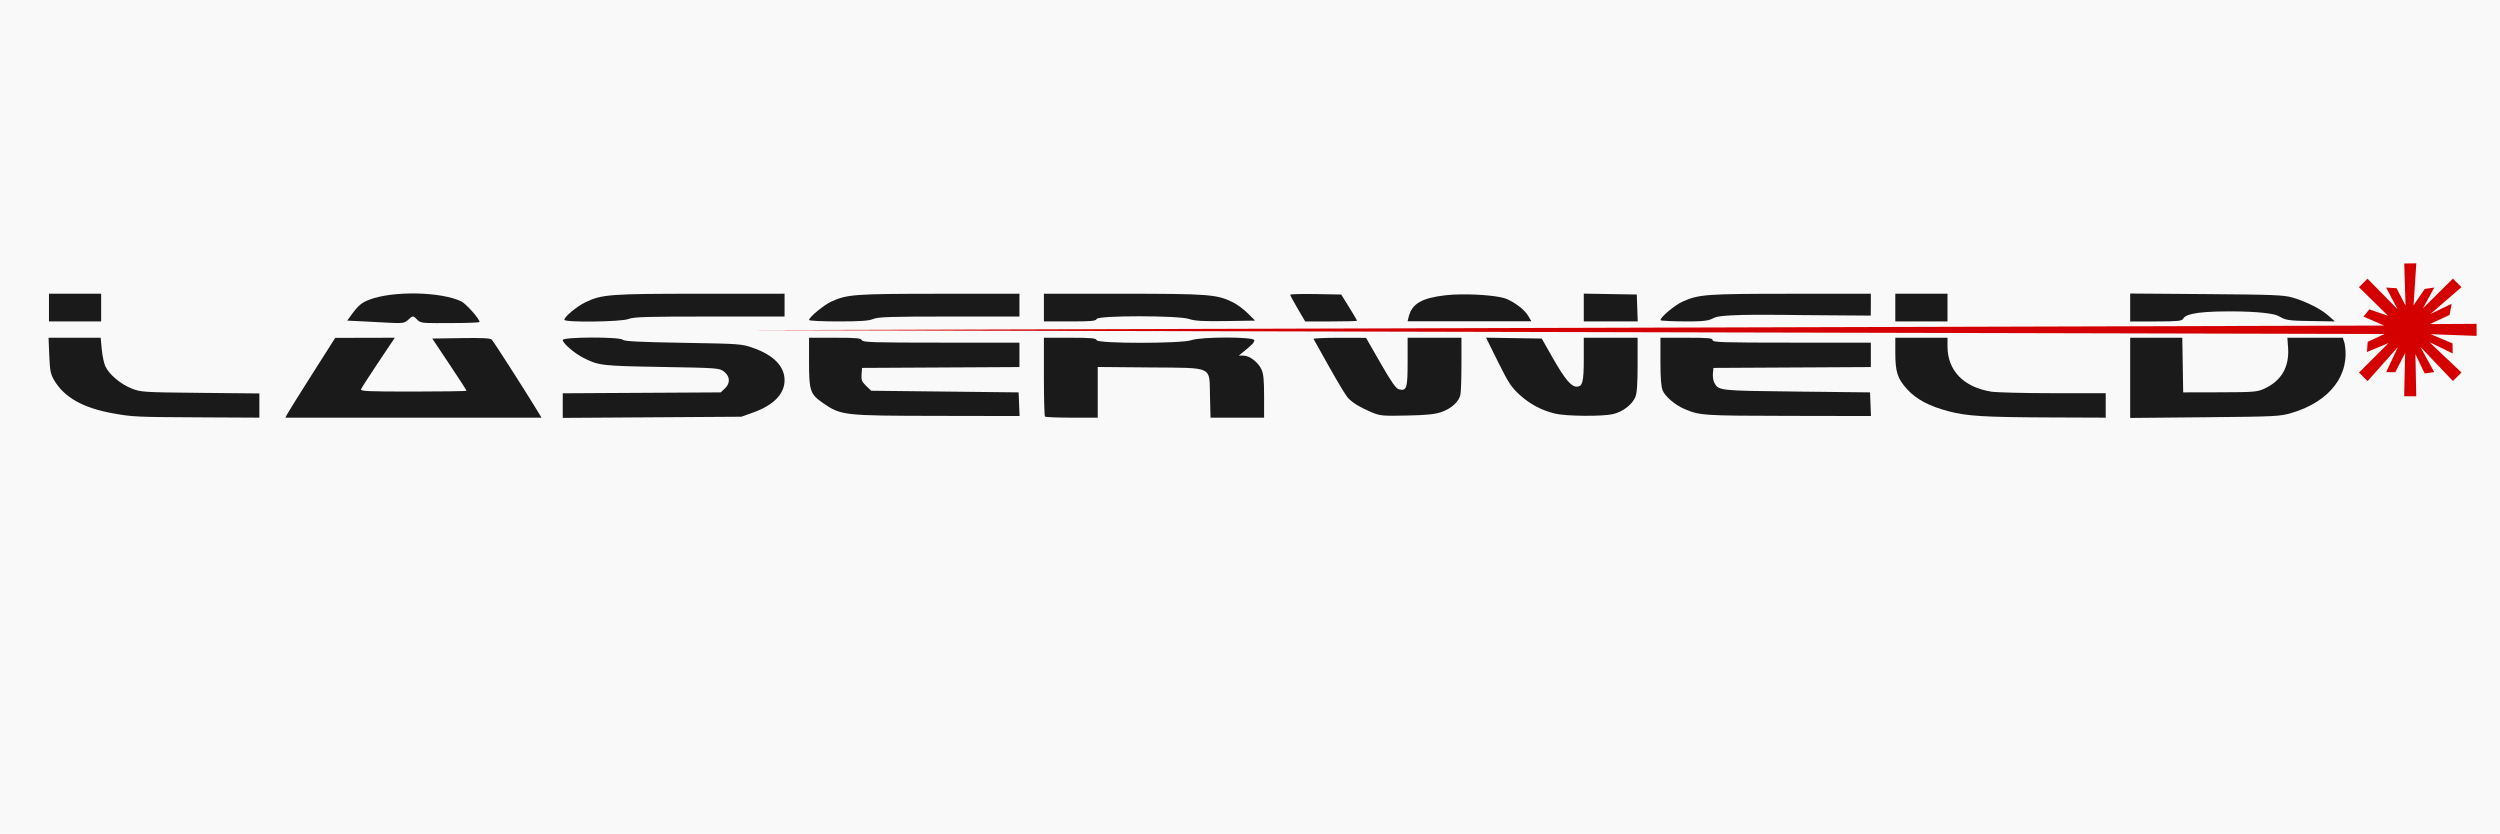
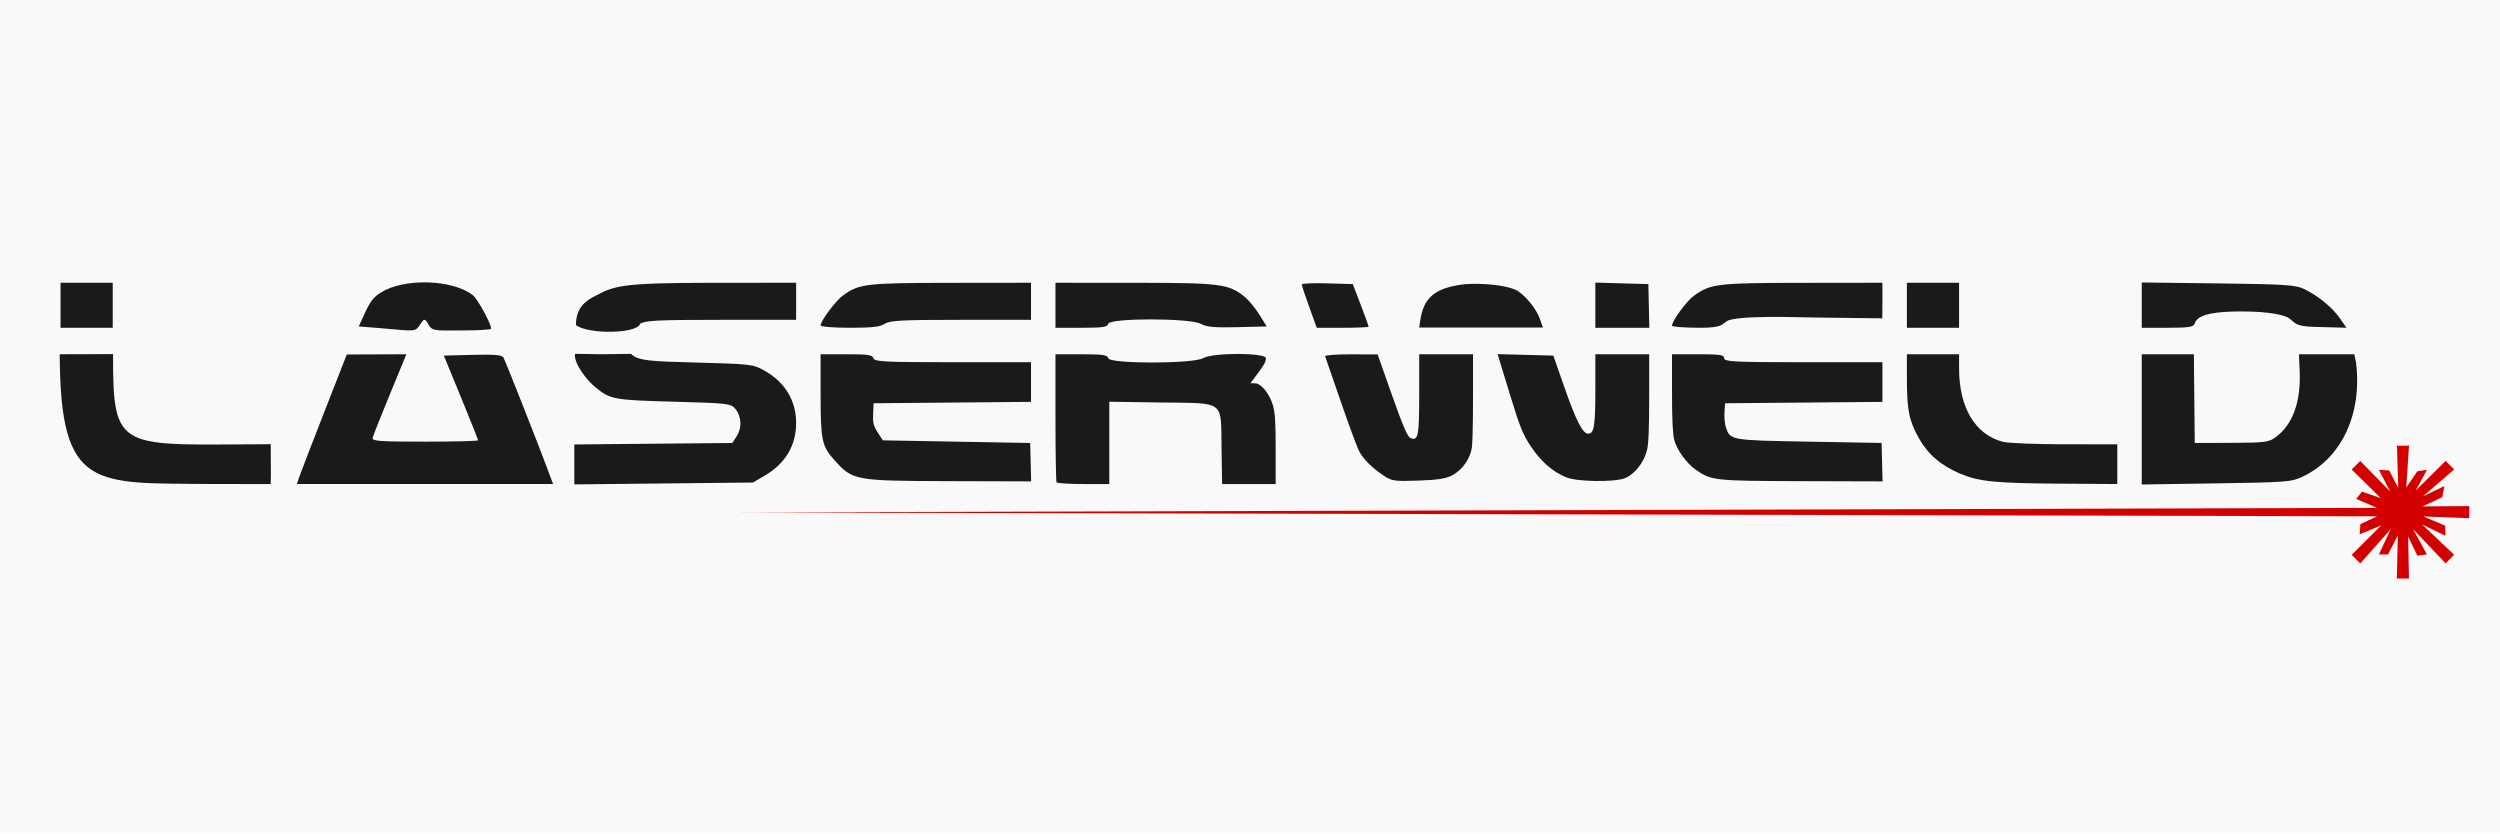
<svg xmlns="http://www.w3.org/2000/svg" width="36in" height="12in" viewBox="0 0 36 12" version="1.1" id="svg1">
  <defs id="defs1" />
  <g id="layer1">
    <rect style="fill:#f9f9f9;stroke-width:0.245;stroke-linecap:round;stroke-linejoin:bevel;paint-order:markers fill stroke" id="rect174" width="36" height="12" x="0" y="0" />
  </g>
  <g id="layer3" style="display:inline">
-     <g id="g175" transform="matrix(0.04406307,0,0,0.04406307,-1.470073,-17.02568)" style="fill:#1a1a1a">
+     <g id="g175" transform="matrix(0.04406307,0,0,0.07154952,-1.303406,-30.4422)" style="fill:#1a1a1a">
      <path d="m 729.513,496.768 v 13.105 13.105 l 24.387,-0.225 c 23.314,-0.215 24.563,-0.279 28.385,-1.414 12.638,-3.755 19.314,-12.617 17.256,-22.906 l -0.568,-1.666 h -8.926 -9.162 l 0.232,3.213 c 0.458,6.336 -2.184,10.892 -7.795,13.449 -2.308,1.052 -3.411,1.142 -14.49,1.168 l -11.994,0.027 -0.146,-8.93 -0.146,-8.928 h -8.516 z" style="fill:#1a1a1a;stroke-width:0.533" id="path173" />
      <path d="m 652.758,496.768 v 4.869 c 0,6.32 0.713,8.517 3.889,11.992 3.006,3.289 7.22,5.522 13.543,7.178 6.033,1.58 11.528,1.919 32.541,2.004 l 18.789,0.076 v -3.998 -3.998 l -17.191,-0.002 c -9.455,-0.002 -18.586,-0.232 -20.293,-0.512 -8.995,-1.473 -14.221,-6.901 -14.221,-14.771 v -2.838 h -8.527 z" style="fill:#1a1a1a;stroke-width:0.533" id="path172" />
      <path d="m 576.002,496.768 v 7.746 c 0,5.356 0.225,8.286 0.73,9.496 0.833,1.994 4.072,4.75 7.084,6.029 5.067,2.151 6.061,2.217 33.918,2.266 l 27.074,0.049 -0.156,-3.865 -0.156,-3.863 -23.986,-0.268 c -25.596,-0.284 -25.497,-0.273 -26.928,-2.947 -0.333,-0.623 -0.527,-1.953 -0.432,-2.957 l 0.174,-1.824 25.719,-0.139 25.719,-0.139 V 502.36 498.368 H 618.91 c -22.624,0 -25.852,-0.101 -25.852,-0.801 0,-0.677 -1.304,-0.799 -8.529,-0.799 z" style="fill:#1a1a1a;stroke-width:0.533" id="path171" />
      <path d="m 493.381,496.768 v 7.93 c 0,8.602 -0.307,9.566 -2.852,8.928 -0.956,-0.24 -2.429,-2.341 -6.004,-8.57 l -4.736,-8.254 -8.693,-0.018 c -4.781,-0.009 -8.588,0.165 -8.461,0.385 0.128,0.22 2.446,4.358 5.154,9.195 2.708,4.837 5.433,9.349 6.055,10.027 1.472,1.607 4.049,3.177 7.754,4.73 2.794,1.171 3.546,1.242 11.518,1.074 6.517,-0.137 9.181,-0.408 11.299,-1.148 3.313,-1.159 5.765,-3.401 6.223,-5.688 0.183,-0.917 0.334,-5.475 0.334,-10.129 v -8.463 h -8.795 z" style="fill:#1a1a1a;stroke-width:0.533" id="path170" />
      <path d="m 297.758,496.768 v 8.066 c 0,9.252 0.397,10.41 4.539,13.26 5.929,4.079 6.62,4.157 37.193,4.211 l 27.076,0.049 -0.156,-3.865 -0.158,-3.863 -24.084,-0.268 -24.086,-0.266 -1.658,-1.59 c -1.4,-1.342 -1.633,-1.922 -1.5,-3.73 l 0.158,-2.143 25.719,-0.139 25.719,-0.139 V 502.36 498.368 h -25.604 c -22.266,0 -25.641,-0.105 -25.908,-0.801 -0.255,-0.664 -1.741,-0.799 -8.779,-0.799 z" style="fill:#1a1a1a;stroke-width:0.533" id="path169" />
      <path d="m 162.385,496.768 -9.736,0.023 -9.736,0.021 -7.463,11.746 c -4.104,6.46 -7.771,12.327 -8.146,13.037 l -0.682,1.291 h 41.854 41.854 l -2.189,-3.598 c -3.591,-5.898 -13.373,-21.135 -14.037,-21.867 -0.465,-0.512 -2.932,-0.643 -10.047,-0.533 l -9.432,0.146 5.6,8.387 c 3.08,4.613 5.598,8.511 5.598,8.662 0,0.151 -7.82,0.273 -17.379,0.273 -14.942,0 -17.34,-0.107 -17.086,-0.77 0.163,-0.424 2.71,-4.384 5.662,-8.797 z" style="fill:#1a1a1a;stroke-width:0.533" id="path168" />
-       <path d="m 49.228,496.768 0.238,5.785 c 0.207,5.017 0.421,6.096 1.619,8.129 3.32,5.633 9.483,9.077 19.365,10.824 6.415,1.134 7.309,1.175 28.885,1.285 l 18.789,0.096 v -3.957 -3.957 l -19.322,-0.193 c -18.803,-0.187 -19.406,-0.226 -22.477,-1.445 -3.55,-1.41 -7.253,-4.535 -8.51,-7.184 -0.462,-0.973 -0.999,-3.483 -1.193,-5.576 l -0.354,-3.807 h -8.521 z" style="fill:#1a1a1a;stroke-width:0.533" id="path167" />
+       <path d="m 49.095,496.768 c 0.184,27.639 11.245,25.866 50.078,26.114 l 18.885,0.009 c 0.122,-2.659 -0.038,-5.349 0.017,-8.021 -49.643,0.073 -51.604,1.822 -51.545,-18.135 z" style="fill:#1a1a1a;stroke-width:0.533" id="path167" />
      <path d="m 519.006,496.743 3.914,7.896 c 3.384,6.826 4.337,8.283 7.043,10.76 3.325,3.044 7.157,5.082 11.602,6.17 3.518,0.861 15.453,0.965 18.924,0.164 3.161,-0.73 6.284,-3.115 7.316,-5.586 0.522,-1.249 0.734,-4.293 0.734,-10.566 v -8.812 h -8.795 -8.795 v 6.965 c 0,7.453 -0.405,9.025 -2.318,9.025 -1.816,0 -3.955,-2.576 -7.881,-9.494 l -3.535,-6.229 -9.104,-0.146 z" style="fill:#1a1a1a;stroke-width:0.533" id="path166" />
      <path d="m 434.203,496.706 c -4.734,-0.004 -9.865,0.277 -11.449,0.848 -3.209,1.156 -30.547,1.168 -30.99,0.014 -0.255,-0.664 -1.739,-0.799 -8.777,-0.799 h -8.473 v 12.703 c 0,6.987 0.16,12.865 0.355,13.061 0.195,0.195 4.153,0.355 8.795,0.355 h 8.441 v -8.283 -8.283 l 17.043,0.154 c 21.098,0.191 19.387,-0.635 19.645,9.496 l 0.176,6.916 h 8.752 8.754 v -6.982 c 0,-5.368 -0.203,-7.409 -0.875,-8.826 -1.117,-2.354 -3.848,-4.442 -5.838,-4.465 l -1.549,-0.018 1.332,-1.09 c 3.189,-2.605 3.73,-3.177 3.73,-3.936 0,-0.572 -4.338,-0.861 -9.072,-0.865 z" style="fill:#1a1a1a;stroke-width:0.533" id="path165" />
-       <path d="m 226.709,496.706 c -4.783,0.017 -9.439,0.29 -9.439,0.801 0,1.062 3.799,4.339 6.777,5.846 4.968,2.514 5.954,2.629 25.566,2.961 17.952,0.304 18.816,0.364 20.256,1.436 2.084,1.55 2.256,3.835 0.42,5.561 l -1.4,1.316 -25.809,0.146 -25.811,0.148 v 4.02 4.02 l 29.184,-0.189 29.184,-0.191 3.951,-1.42 c 6.636,-2.387 10.174,-6.051 10.174,-10.531 0,-4.494 -3.568,-8.177 -10.174,-10.498 -3.888,-1.366 -4.247,-1.391 -22.98,-1.707 -14.154,-0.238 -19.201,-0.493 -19.695,-0.988 -0.508,-0.509 -5.42,-0.746 -10.203,-0.729 z" style="fill:#1a1a1a;stroke-width:0.533" id="path164" />
+       <path d="m 217.475,496.684 c -0.407,2 4.021,5.378 6.572,6.669 4.968,2.514 5.954,2.629 25.566,2.961 17.952,0.304 18.816,0.364 20.256,1.436 2.084,1.55 2.256,3.835 0.42,5.561 l -1.4,1.316 -25.809,0.146 -25.811,0.148 v 4.02 4.02 l 29.184,-0.189 29.184,-0.191 3.951,-1.42 c 6.636,-2.387 10.174,-6.051 10.174,-10.531 0,-4.494 -3.568,-8.177 -10.174,-10.498 -3.888,-1.366 -4.247,-1.391 -22.98,-1.707 -14.154,-0.238 -18.571,-0.305 -20.781,-1.734 -13.31,0.109 -5.884,0.09 -18.352,-0.005 z" style="fill:#1a1a1a;stroke-width:0.533" id="path164" />
      <path d="m 511.058,482.596 c -1.937,0.019 -3.778,0.113 -5.322,0.291 -7.767,0.896 -10.953,2.768 -12.01,7.061 l -0.354,1.443 h 20.227 20.229 l -1.098,-1.859 c -1.087,-1.842 -4.123,-4.208 -6.986,-5.443 -2.19,-0.944 -8.874,-1.55 -14.686,-1.492 z" style="fill:#1a1a1a;stroke-width:0.533" id="path153" />
      <path d="m 463.342,482.497 c -4.586,-0.081 -8.34,0.017 -8.34,0.219 0,0.202 1.102,2.247 2.449,4.545 l 2.449,4.178 h 8.479 c 4.663,0 8.479,-0.101 8.479,-0.225 0,-0.124 -1.166,-2.104 -2.59,-4.398 l -2.588,-4.172 z" style="fill:#1a1a1a;stroke-width:0.533" id="path152" />
      <path d="m 374.513,482.378 v 4.529 4.531 h 8.473 c 7.038,0 8.522,-0.135 8.777,-0.799 0.457,-1.19 26.755,-1.18 30.252,0.012 1.862,0.634 4.479,0.78 11.955,0.666 l 9.572,-0.146 -2.418,-2.398 c -1.33,-1.319 -3.534,-2.948 -4.898,-3.619 -5.183,-2.55 -7.869,-2.758 -35.727,-2.768 z" style="fill:#1a1a1a;stroke-width:0.533" id="path151" />
      <path d="m 652.758,482.376 v 4.531 4.531 h 8.529 8.527 v -4.531 -4.531 h -8.527 z" style="fill:#1a1a1a;stroke-width:0.533" id="path150" />
      <path d="m 644.761,482.376 -26.252,0.019 c -27.768,0.02 -29.876,0.173 -35.312,2.582 -2.463,1.091 -7.195,5.064 -7.195,6.039 0,0.232 4.166,0.422 9.26,0.422 6.87,0 6.93,-0.616 8.576,-1.301 3.064,-1.274 23.337,-0.805 28.484,-0.767 l 22.409,0.167 0.031,-3.429 z" style="fill:#1a1a1a;stroke-width:0.533" id="path149" />
      <path d="m 366.519,482.376 -26.252,0.019 c -27.616,0.02 -29.907,0.183 -35.141,2.51 -2.437,1.083 -7.369,5.145 -7.369,6.068 0,0.256 4.288,0.465 9.529,0.465 7.265,0 9.985,-0.189 11.443,-0.799 1.6,-0.669 5.669,-0.801 24.852,-0.801 h 22.938 v -3.73 z" style="fill:#1a1a1a;stroke-width:0.533" id="path148" />
-       <path d="m 289.761,482.376 -27.584,0.01 c -29.802,0.01 -32.186,0.193 -37.703,2.896 -2.731,1.338 -6.672,4.658 -6.672,5.621 0,0.924 18.692,0.687 20.973,-0.266 v 0.002 c 1.607,-0.671 5.847,-0.801 26.451,-0.801 h 24.535 v -3.73 z" style="fill:#1a1a1a;stroke-width:0.533" id="path147" />
+       <path d="m 289.761,482.376 -27.584,0.01 c -29.802,0.01 -31.737,0.614 -37.995,2.614 -2.981,0.953 -6.402,2.245 -6.38,5.904 4.155,1.911 20.028,1.741 20.973,-0.266 v 0.002 c 1.607,-0.671 5.847,-0.801 26.451,-0.801 h 24.535 v -3.73 z" style="fill:#1a1a1a;stroke-width:0.533" id="path147" />
      <path d="m 49.365,482.376 v 4.531 4.531 h 8.527 8.529 v -4.531 -4.531 h -8.529 z" style="fill:#1a1a1a;stroke-width:0.533" id="path146" />
      <path d="m 550.949,482.35 v 4.543 4.545 h 8.816 8.816 l -0.154,-4.398 -0.156,-4.396 -8.662,-0.146 z" style="fill:#1a1a1a;stroke-width:0.533" id="path145" />
      <path d="m 729.513,482.319 v 4.559 4.561 h 8.473 c 7.038,0 8.431,-0.177 8.777,-0.799 0.673,-1.209 2.723,-2.472 15.106,-2.489 10.004,-0.013 14.701,0.817 15.956,1.438 1.969,0.973 2.062,1.558 7.925,1.661 l 10.66,0.186 -2.127,-1.896 c -2.451,-2.187 -7.219,-4.585 -11.771,-5.92 -2.755,-0.808 -6.347,-0.95 -28.078,-1.113 z" style="fill:#1a1a1a;stroke-width:0.533" id="path144" />
      <path d="m 169.447,482.307 c -5.696,-0.104 -11.513,0.554 -15.342,2.012 -2.532,0.964 -3.625,1.868 -5.715,4.721 l -1.562,2.131 6.037,0.295 c 11.588,0.563 12.273,0.919 13.723,-0.428 1.731,-1.608 1.742,-1.598 3.285,0 1.111,1.15 3.066,0.934 10.928,0.934 5.107,0 9.285,-0.158 9.285,-0.352 0,-1.027 -4.434,-6.004 -6.02,-6.756 -3.348,-1.589 -8.923,-2.453 -14.619,-2.557 z" style="fill:#1a1a1a;stroke-width:0.533" id="path143" />
    </g>
-     <path d="m 34.621,3.794 0.019,0.607 -0.13,-0.251 -0.149,-0.009 0.164,0.313 -0.433,-0.441 -0.123,0.123 0.419,0.412 -0.27,-0.093 -0.084,0.104 0.299,0.129 -23.585,0.066 23.589,0.056 -0.242,0.112 -0.011,0.147 0.311,-0.129 -0.425,0.425 0.123,0.123 0.438,-0.492 -0.17,0.363 0.131,9.619e-4 0.142,-0.277 -0.014,0.623 h 0.174 l -0.012,-0.607 0.133,0.278 0.138,-0.018 -0.201,-0.366 0.47,0.494 0.123,-0.123 -0.463,-0.438 0.337,0.164 -0.003,-0.145 -0.315,-0.133 0.662,0.025 V 4.663 l -0.673,0.004 0.284,-0.132 0.03,-0.161 -0.308,0.149 0.449,-0.388 -0.123,-0.123 -0.432,0.428 0.164,-0.3 -0.138,0.021 -0.161,0.235 0.04,-0.604 z" style="fill:#d40000;stroke:none;stroke-width:0.024" id="path174" />
+     <path d="m 34.516,6.419 0.019,0.607 -0.13,-0.251 -0.149,-0.009 0.164,0.313 -0.433,-0.441 -0.123,0.123 0.419,0.412 -0.27,-0.093 -0.084,0.104 0.299,0.129 -23.585,0.066 23.589,0.056 -0.242,0.112 -0.011,0.147 0.311,-0.129 -0.425,0.425 0.123,0.123 0.438,-0.492 -0.17,0.363 0.131,9.619e-4 0.142,-0.277 -0.014,0.623 h 0.174 l -0.012,-0.607 0.133,0.278 0.138,-0.018 -0.201,-0.366 0.47,0.494 0.123,-0.123 -0.463,-0.438 0.337,0.164 -0.003,-0.145 -0.315,-0.133 0.662,0.025 V 7.288 l -0.673,0.004 0.284,-0.132 0.03,-0.161 -0.308,0.149 0.449,-0.388 -0.123,-0.123 -0.432,0.428 0.164,-0.3 -0.138,0.021 -0.161,0.235 0.04,-0.604 z" style="fill:#d40000;stroke:none;stroke-width:0.024" id="path174" />
  </g>
</svg>
